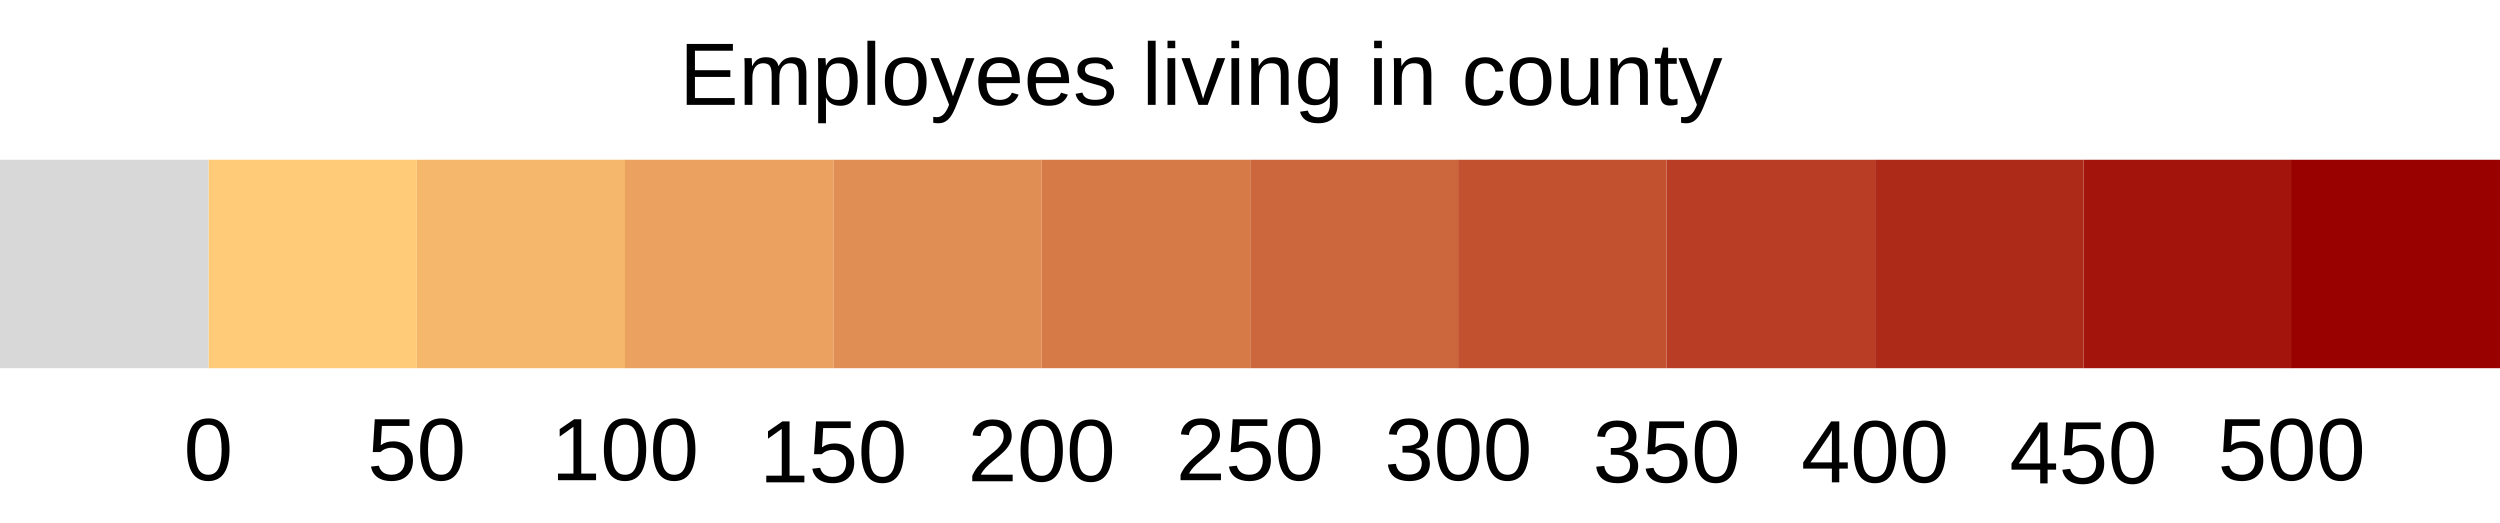
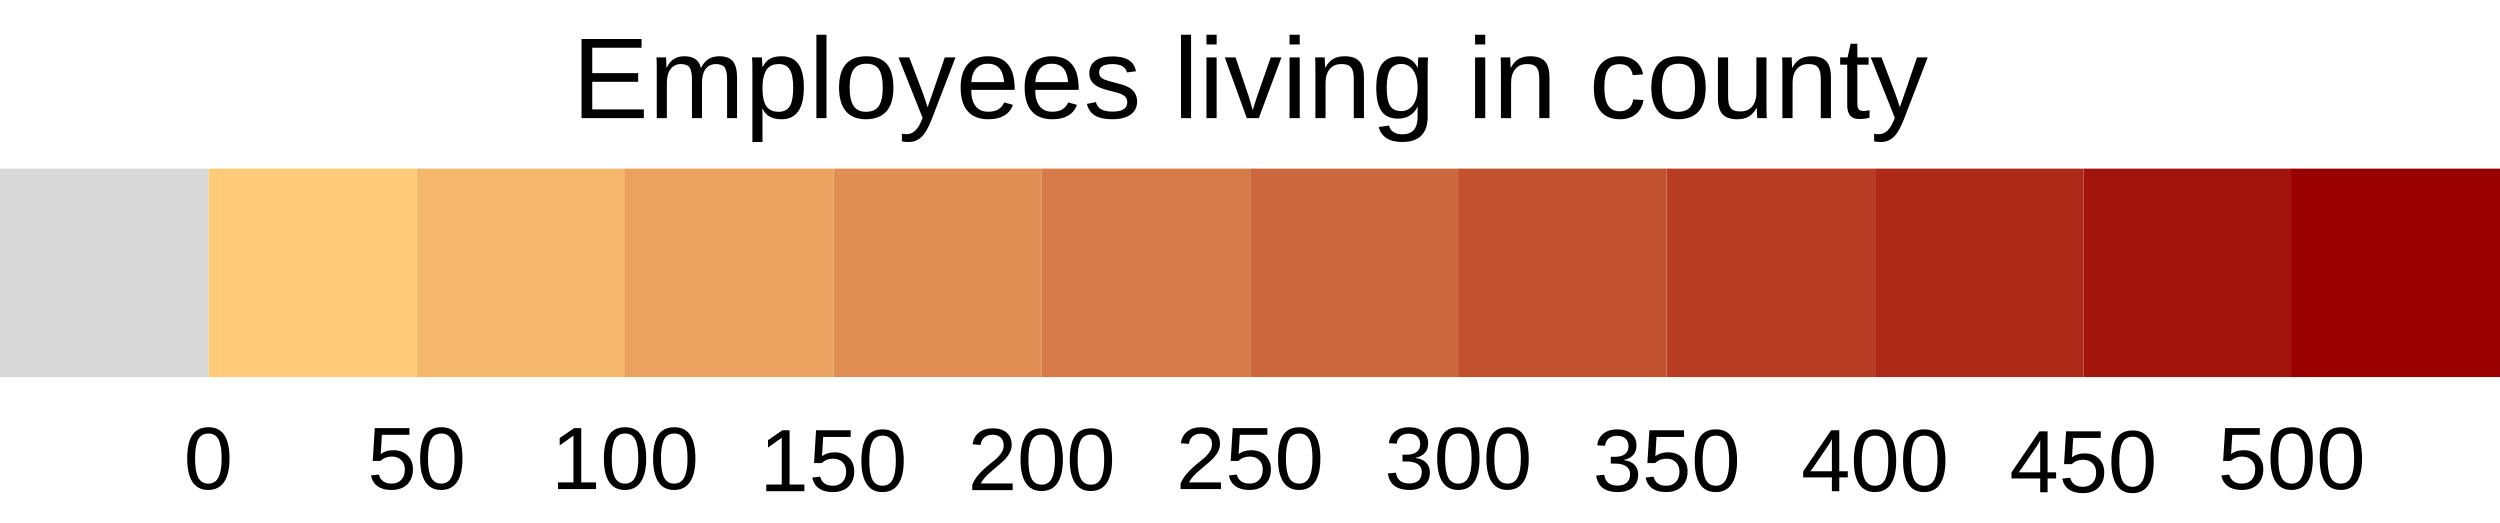
<svg xmlns="http://www.w3.org/2000/svg" version="1.1" id="Layer_1" x="0px" y="0px" viewBox="0 0 564.9 118" style="enable-background:new 0 0 564.9 118;" xml:space="preserve">
  <style type="text/css">
	.st0{fill:#CC663C;}
	.st1{fill:#D67A48;}
	.st2{fill:#E08E54;}
	.st3{fill:#F5B76C;}
	.st4{fill:#A3140C;}
	.st5{fill:#AD2918;}
	.st6{fill:#B83D24;}
	.st7{fill:#C25130;}
	.st8{fill:#990000;}
	.st9{fill:#FFCB78;}
	.st10{fill:#EBA260;}
	.st11{fill:#D8D8D8;}
	.st12{font-family:'Arial';}
	.st13{font-size:20px;}
- 	.st14{font-family:'Arial';}
+ 	.st14{font-size:26px;}
</style>
-   <rect x="282.5" y="36.1" class="st0" width="47.1" height="47.1" />
-   <rect x="235.4" y="36.1" class="st1" width="47.1" height="47.1" />
-   <rect x="188.3" y="36.1" class="st2" width="47.1" height="47.1" />
-   <rect x="94.2" y="36.1" class="st3" width="47.1" height="47.1" />
-   <rect x="470.8" y="36.1" class="st4" width="47.1" height="47.1" />
-   <rect x="423.7" y="36.1" class="st5" width="47.1" height="47.1" />
-   <rect x="376.6" y="36.1" class="st6" width="47.1" height="47.1" />
-   <rect x="329.5" y="36.1" class="st7" width="47.1" height="47.1" />
-   <rect x="517.8" y="36.1" class="st8" width="47.1" height="47.1" />
-   <rect x="47.1" y="36.1" class="st9" width="47.1" height="47.1" />
-   <rect x="141.2" y="36.1" class="st10" width="47.1" height="47.1" />
-   <rect y="36.1" class="st11" width="47.1" height="47.1" />
-   <text transform="matrix(1 0 0 1 359.9152 108.9885)" class="st12 st13">350</text>
-   <text transform="matrix(1 0 0 1 218.6953 108.7485)" class="st12 st13">200</text>
-   <text transform="matrix(1 0 0 1 312.8453 108.5086)" class="st12 st13">300</text>
-   <text transform="matrix(1 0 0 1 171.6152 108.9885)" class="st12 st13">150</text>
-   <text transform="matrix(1 0 0 1 406.9952 108.9885)" class="st12 st13">400</text>
-   <text transform="matrix(1 0 0 1 124.5452 108.5086)" class="st12 st13">100</text>
-   <text transform="matrix(1 0 0 1 83.0267 108.5086)" class="st12 st13">50</text>
-   <text transform="matrix(1 0 0 1 41.5183 108.5086)" class="st12 st13">0</text>
-   <text transform="matrix(1 0 0 1 454.0652 109.2286)" class="st12 st13">450</text>
-   <text transform="matrix(1 0 0 1 501.1353 108.5086)" class="st12 st13">500</text>
-   <text transform="matrix(1 0 0 1 265.7603 108.5083)" class="st12 st13">250</text>
-   <text transform="matrix(1 0 0 1 153.5289 23.6974)" class="st14 st13">Employees living in county</text>
+   <rect x="282.5" y="38.1" class="st0" width="47.1" height="47.1" />
+   <rect x="235.4" y="38.1" class="st1" width="47.1" height="47.1" />
+   <rect x="188.3" y="38.1" class="st2" width="47.1" height="47.1" />
+   <rect x="94.2" y="38.1" class="st3" width="47.1" height="47.1" />
+   <rect x="470.8" y="38.1" class="st4" width="47.1" height="47.1" />
+   <rect x="423.7" y="38.1" class="st5" width="47.1" height="47.1" />
+   <rect x="376.6" y="38.1" class="st6" width="47.1" height="47.1" />
+   <rect x="329.5" y="38.1" class="st7" width="47.1" height="47.1" />
+   <rect x="517.8" y="38.1" class="st8" width="47.1" height="47.1" />
+   <rect x="47.1" y="38.1" class="st9" width="47.1" height="47.1" />
+   <rect x="141.2" y="38.1" class="st10" width="47.1" height="47.1" />
+   <rect y="38.1" class="st11" width="47.1" height="47.1" />
+   <text transform="matrix(1 0 0 1 359.9152 110.9885)" class="st12 st13">350</text>
+   <text transform="matrix(1 0 0 1 218.6953 110.7485)" class="st12 st13">200</text>
+   <text transform="matrix(1 0 0 1 312.8453 110.5086)" class="st12 st13">300</text>
+   <text transform="matrix(1 0 0 1 171.6152 110.9885)" class="st12 st13">150</text>
+   <text transform="matrix(1 0 0 1 406.9952 110.9885)" class="st12 st13">400</text>
+   <text transform="matrix(1 0 0 1 124.5452 110.5086)" class="st12 st13">100</text>
+   <text transform="matrix(1 0 0 1 83.0267 110.5086)" class="st12 st13">50</text>
+   <text transform="matrix(1 0 0 1 41.5183 110.5086)" class="st12 st13">0</text>
+   <text transform="matrix(1 0 0 1 454.0652 111.2286)" class="st12 st13">450</text>
+   <text transform="matrix(1 0 0 1 501.1353 110.5086)" class="st12 st13">500</text>
+   <text transform="matrix(1 0 0 1 265.7603 110.5083)" class="st12 st13">250</text>
+   <text transform="matrix(1 0 0 1 129.2619 26.6974)" class="st12 st14">Employees living in county</text>
</svg>
